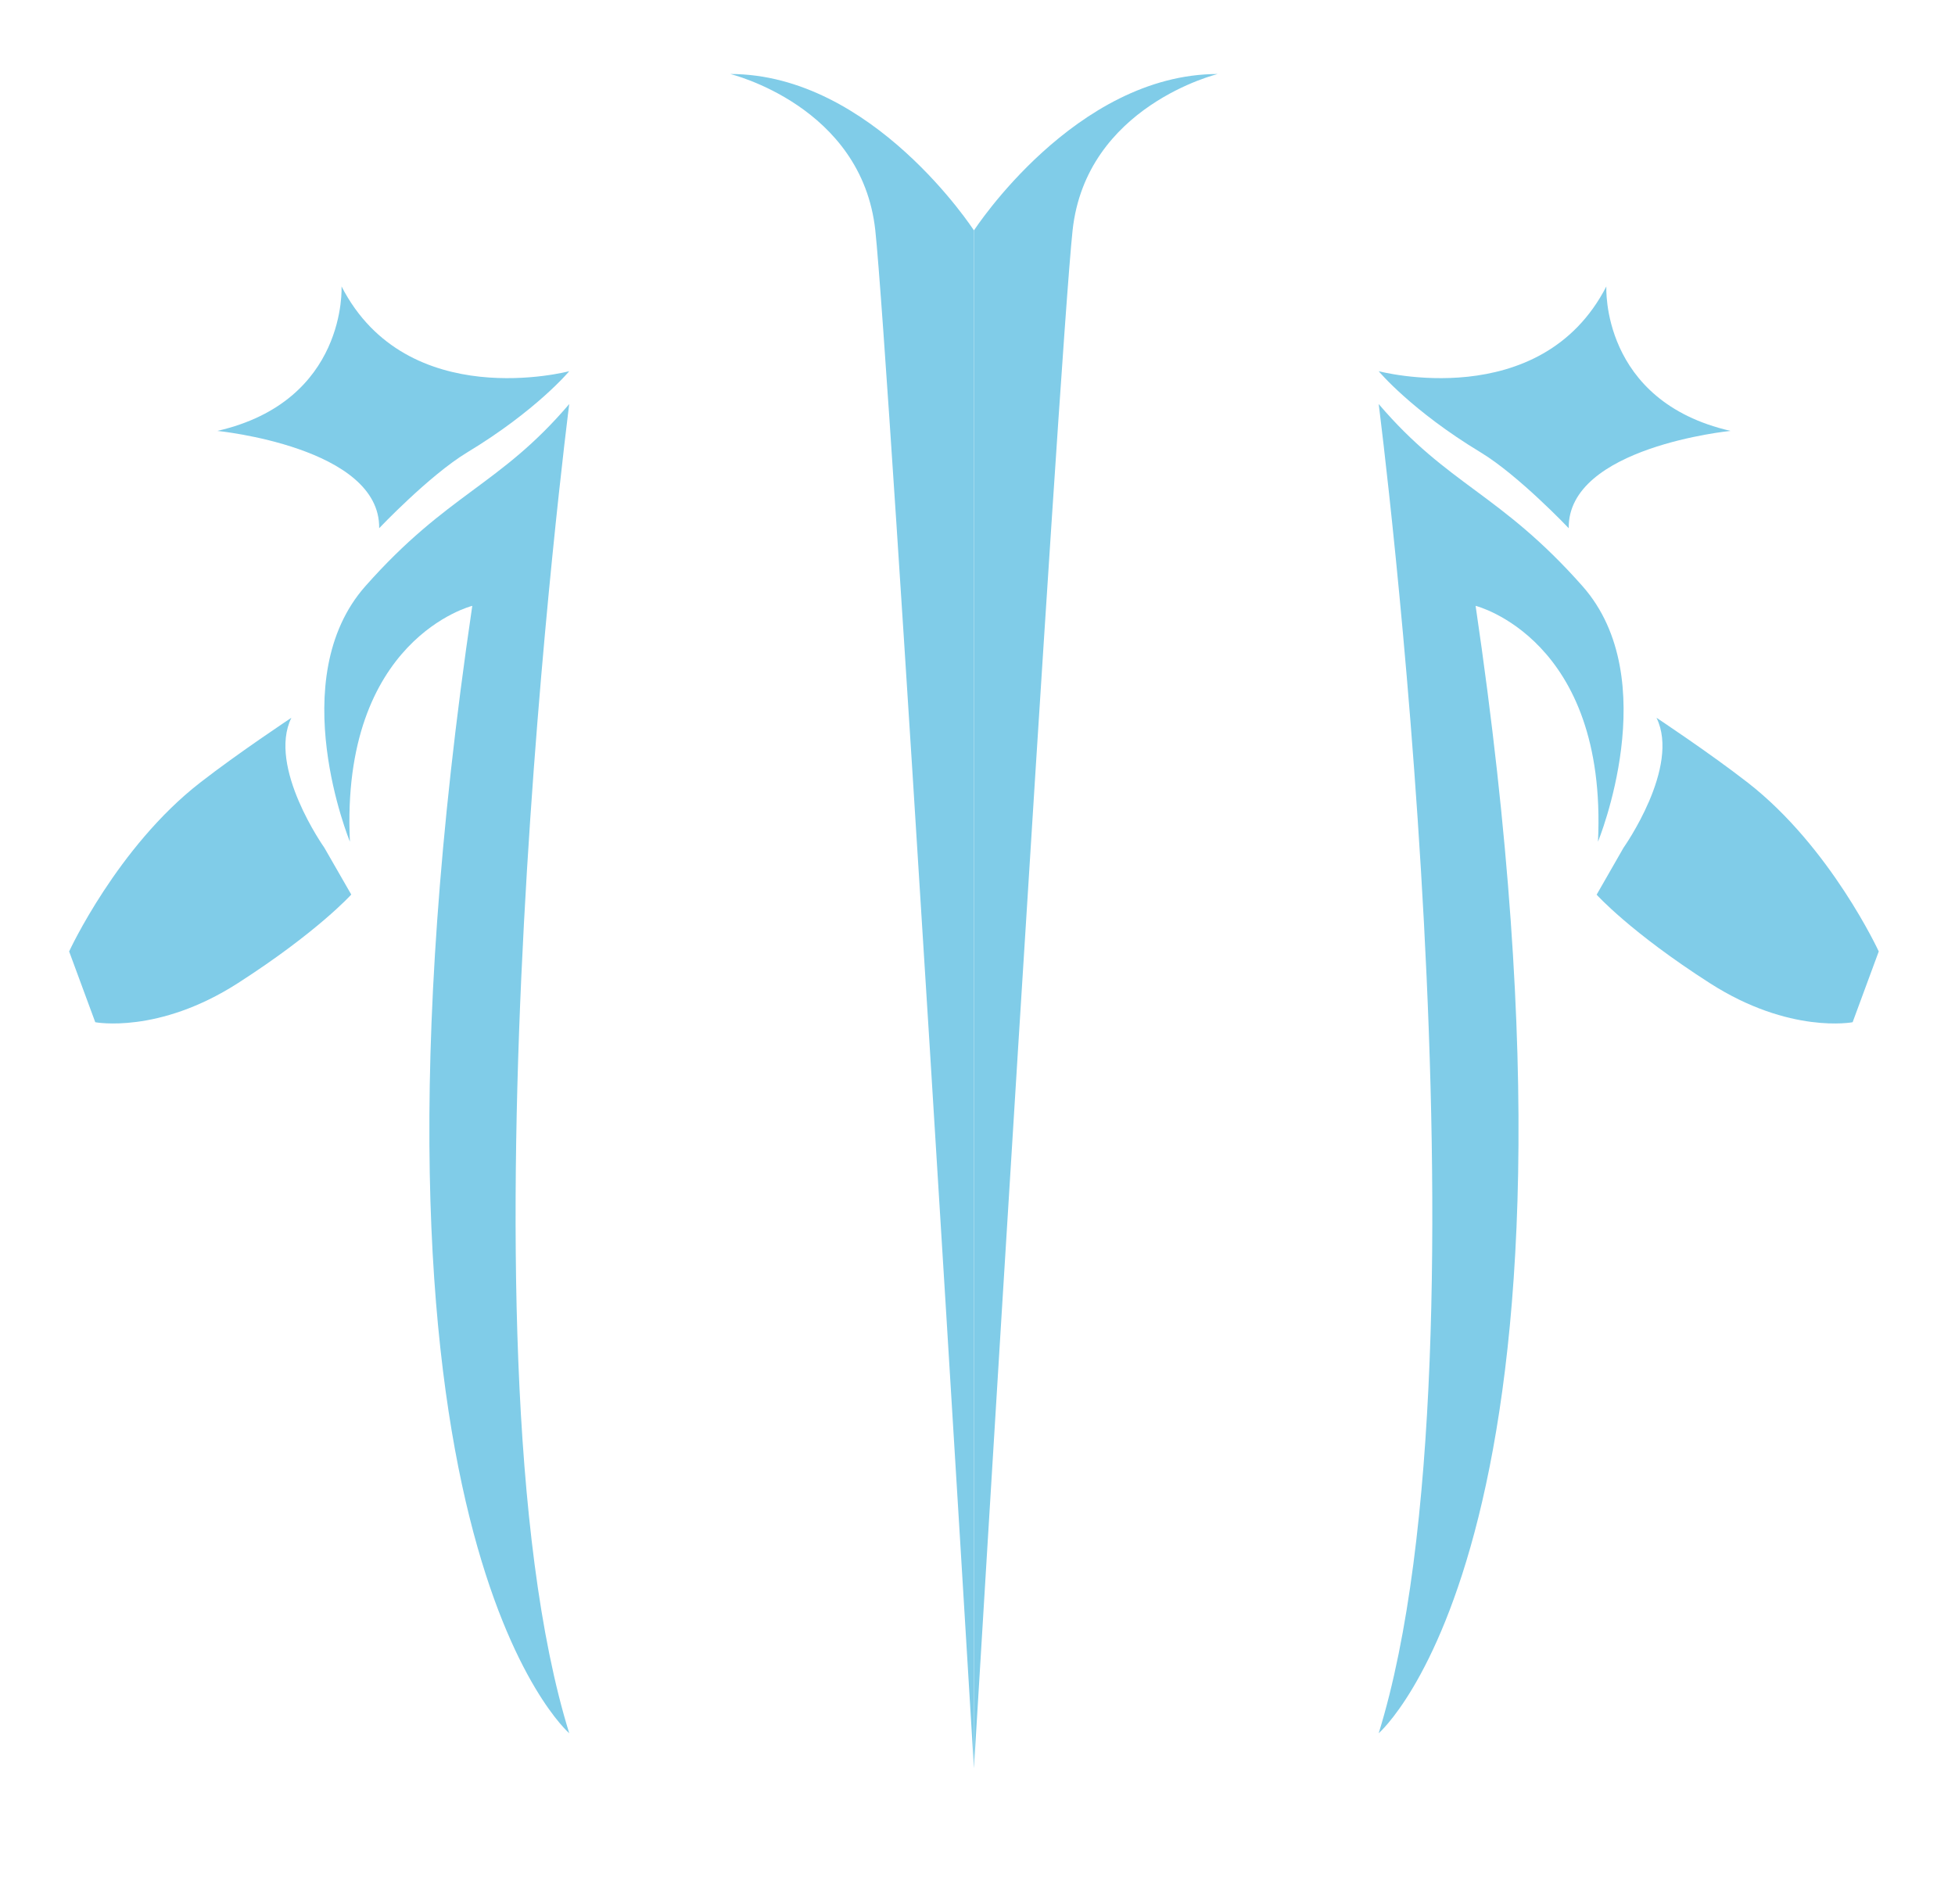
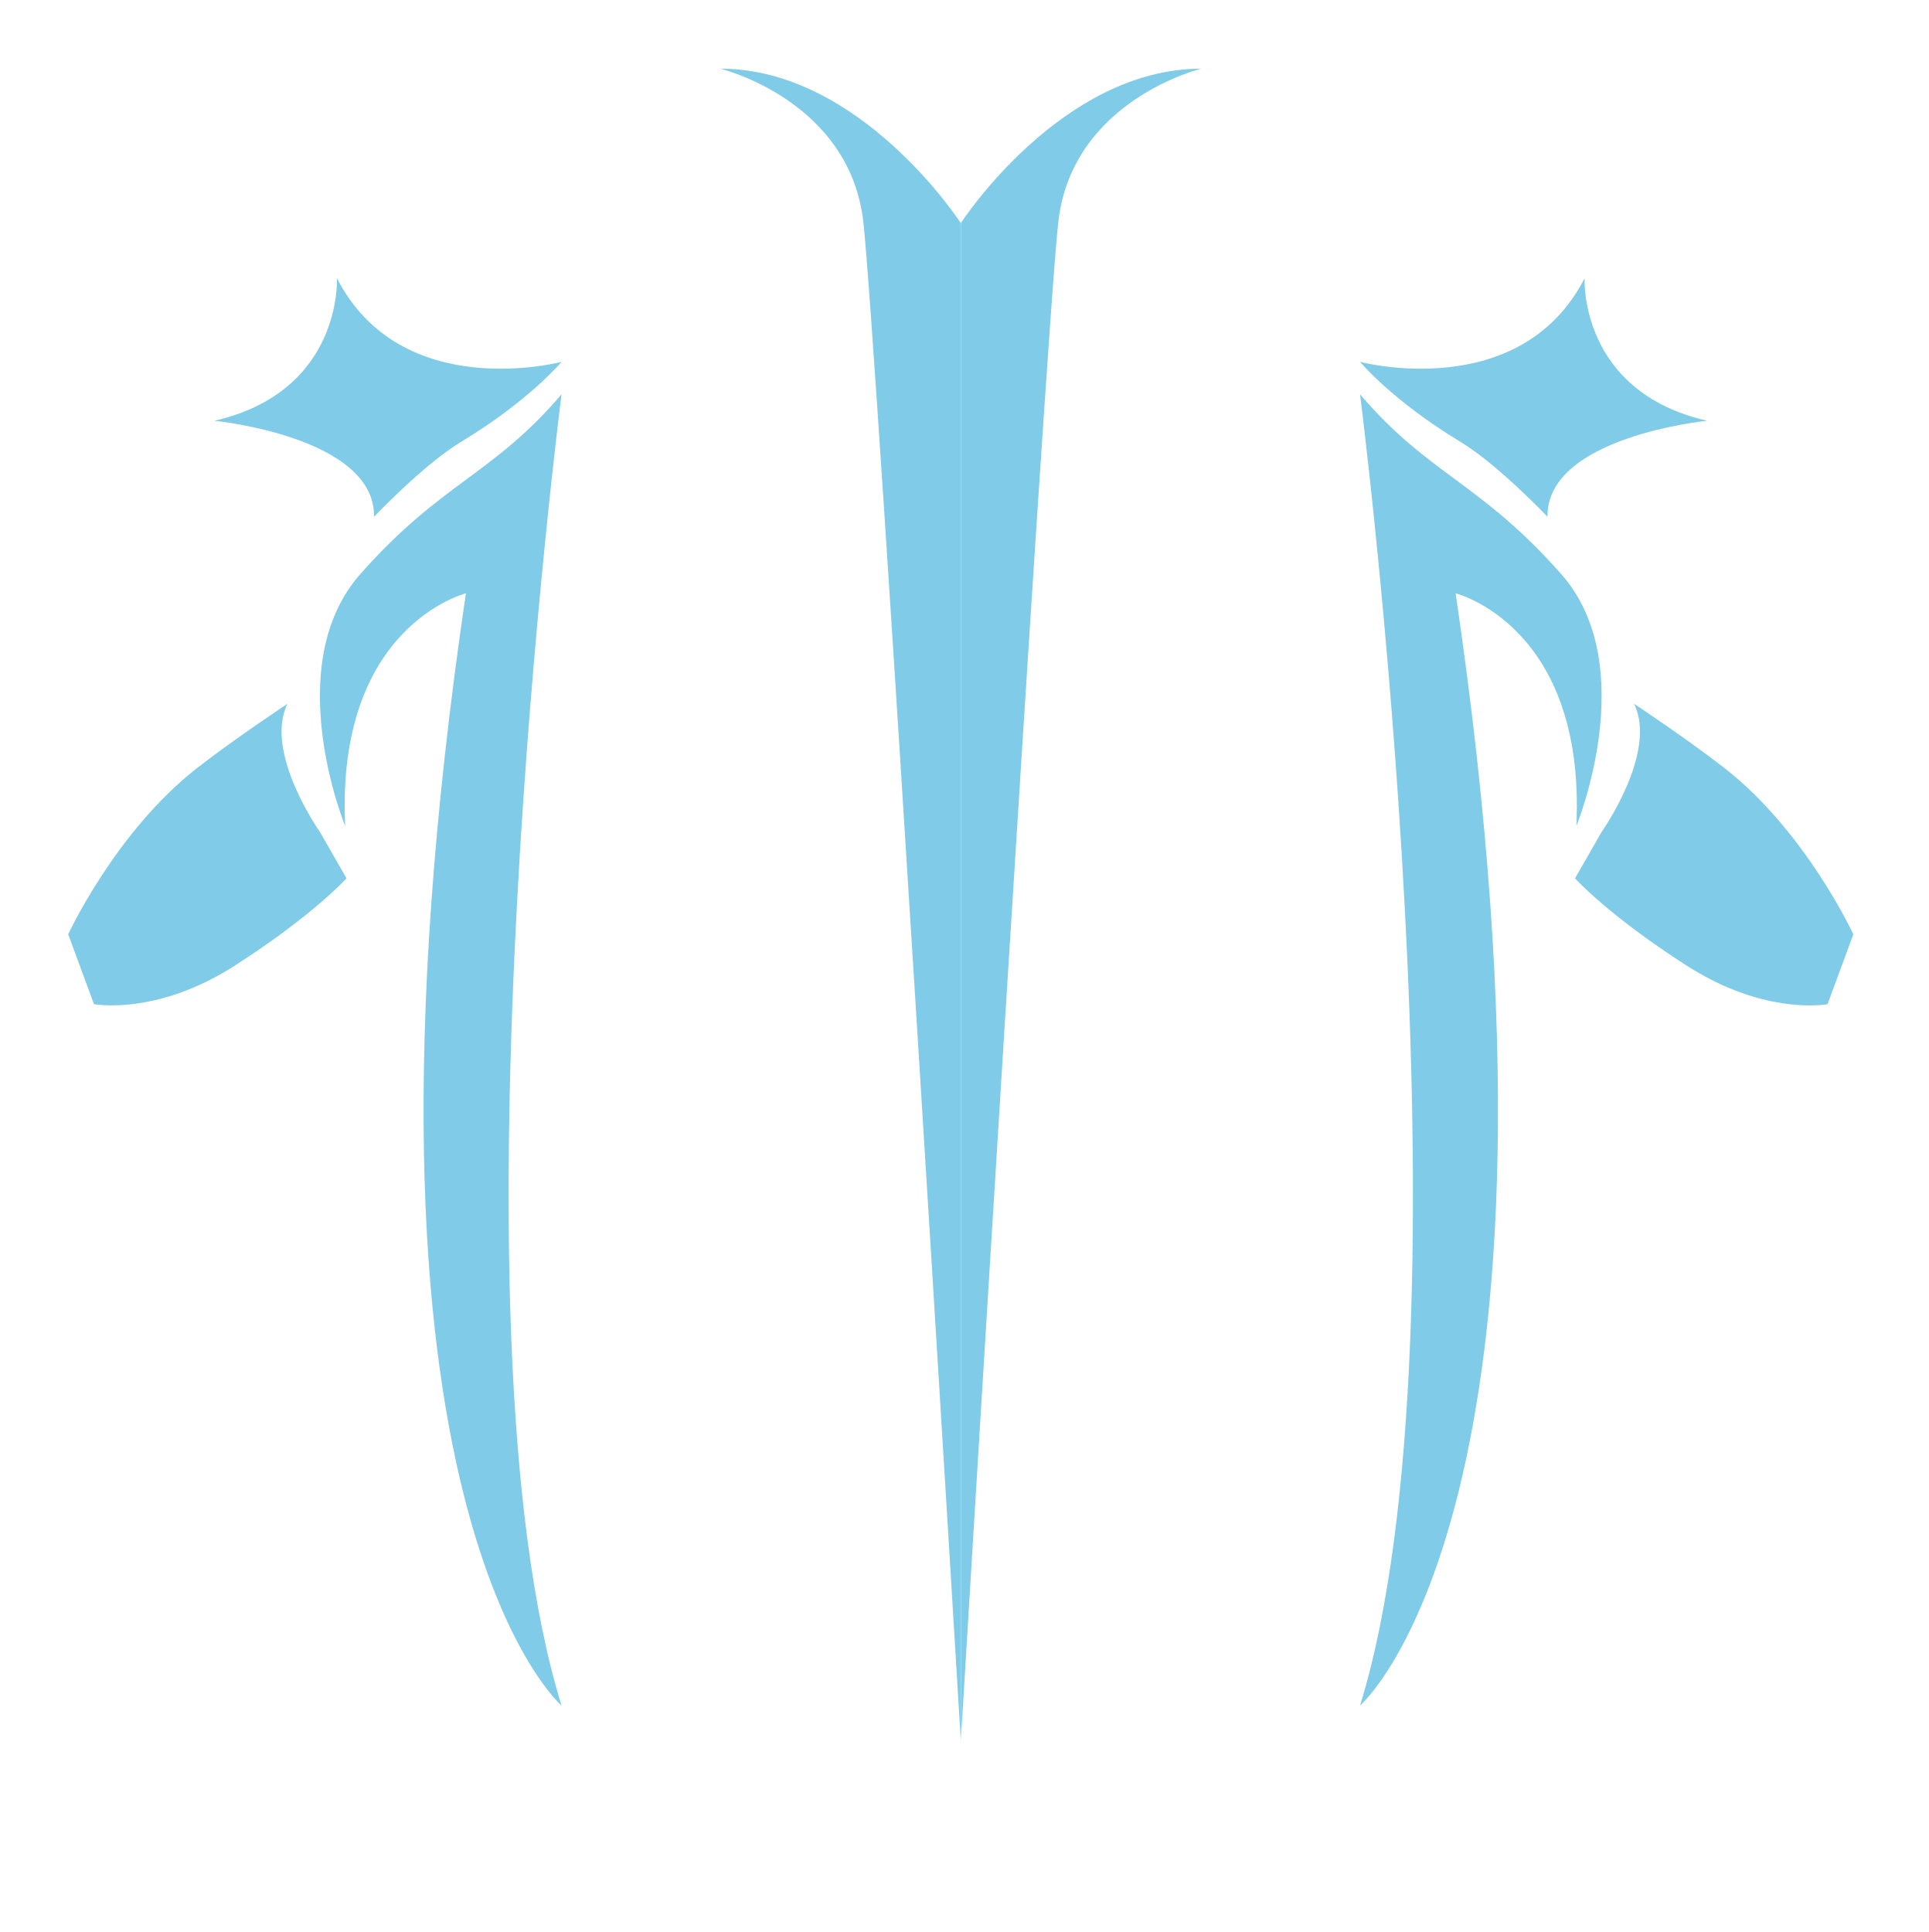
- <svg xmlns="http://www.w3.org/2000/svg" id="Layer_1" data-name="Layer 1" viewBox="0 0 516.94 503.43">
+ <svg xmlns="http://www.w3.org/2000/svg" id="Layer_1" data-name="Layer 1" viewBox="0 0 516.94 517.89">
  <defs>
    <style>.cls-1{fill:#80cce8;}</style>
  </defs>
-   <path class="cls-1" d="M193.09,19.57S227.9,28,231.45,60.94s26.08,406.65,26.08,406.65V60.94S230.74,19.57,193.09,19.57Z" />
-   <path class="cls-1" d="M322,19.57S287.16,28,283.61,60.94s-26.08,406.65-26.08,406.65V60.94S284.32,19.57,322,19.57Z" />
-   <path class="cls-1" d="M150.52,98.16s-42.84,11.37-60.21-22.42c0,0,1.58,30.32-32.84,38.21,0,0,43.1,4.26,42.79,25.73,0,0,13.22-13.93,23.2-20C141.86,108.58,150.52,98.16,150.52,98.16Z" />
-   <path class="cls-1" d="M150.52,106.84s-31.92,248.5,0,351.51c0,0-61.79-53-25.64-298.14,0,0-34.89,8.68-32.36,62.36,0,0-17.68-42.95,4.1-67.57S132.1,128.47,150.52,106.84Z" />
-   <path class="cls-1" d="M85.75,224.15s-15.1-21.32-8.7-34.34c0,0-14.07,9.32-24.16,17.17C31,224,18.28,251.6,18.28,251.6l6.91,18.72S41.81,273.53,62.88,260s30-23.44,30-23.44Z" />
-   <path class="cls-1" d="M364.55,98.16s42.83,11.37,60.2-22.42c0,0-1.58,30.32,32.84,38.21,0,0-43.1,4.26-42.79,25.73,0,0-13.22-13.93-23.2-20C373.21,108.58,364.55,98.16,364.55,98.16Z" />
-   <path class="cls-1" d="M364.55,106.84s31.91,248.5,0,351.51c0,0,61.78-53,25.63-298.14,0,0,34.89,8.68,32.36,62.36,0,0,17.68-42.95-4.1-67.57S383,128.47,364.55,106.84Z" />
-   <path class="cls-1" d="M429.31,224.15s15.1-21.32,8.7-34.34c0,0,14.07,9.32,24.16,17.17,21.9,17.05,34.61,44.62,34.61,44.62l-6.91,18.72s-16.61,3.21-37.69-10.29-30-23.44-30-23.44Z" />
+   <path class="cls-1" d="M193.09,18.41s34.81,8.43,38.36,41.38,26.08,406.64,26.08,406.64V59.79S230.74,18.41,193.09,18.41Z" />
+   <path class="cls-1" d="M322,18.41s-34.81,8.43-38.36,41.38-26.08,406.64-26.08,406.64V59.79S284.32,18.41,322,18.41Z" />
+   <path class="cls-1" d="M150.52,97s-42.84,11.36-60.21-22.42c0,0,1.58,30.31-32.84,38.21,0,0,43.1,4.26,42.79,25.73,0,0,13.22-13.93,23.2-20C141.86,107.43,150.52,97,150.52,97Z" />
+   <path class="cls-1" d="M150.52,105.69s-31.92,248.49,0,351.51c0,0-61.79-53.05-25.64-298.15,0,0-34.89,8.69-32.36,62.36,0,0-17.68-42.94,4.1-67.57S132.1,127.32,150.52,105.69Z" />
+   <path class="cls-1" d="M85.75,223s-15.1-21.31-8.7-34.34c0,0-14.07,9.32-24.16,17.17C31,222.87,18.28,250.45,18.28,250.45l6.91,18.72s16.62,3.21,37.69-10.29,30-23.44,30-23.44Z" />
+   <path class="cls-1" d="M364.55,97s42.83,11.36,60.2-22.42c0,0-1.58,30.31,32.84,38.21,0,0-43.1,4.26-42.79,25.73,0,0-13.22-13.93-23.2-20C373.21,107.43,364.55,97,364.55,97Z" />
+   <path class="cls-1" d="M364.55,105.69s31.91,248.49,0,351.51c0,0,61.78-53.05,25.63-298.15,0,0,34.89,8.69,32.36,62.36,0,0,17.68-42.94-4.1-67.57S383,127.32,364.55,105.69Z" />
+   <path class="cls-1" d="M429.31,223s15.1-21.31,8.7-34.34c0,0,14.07,9.32,24.16,17.17,21.9,17.05,34.61,44.63,34.61,44.63l-6.91,18.72s-16.61,3.21-37.69-10.29-30-23.44-30-23.44Z" />
</svg>
